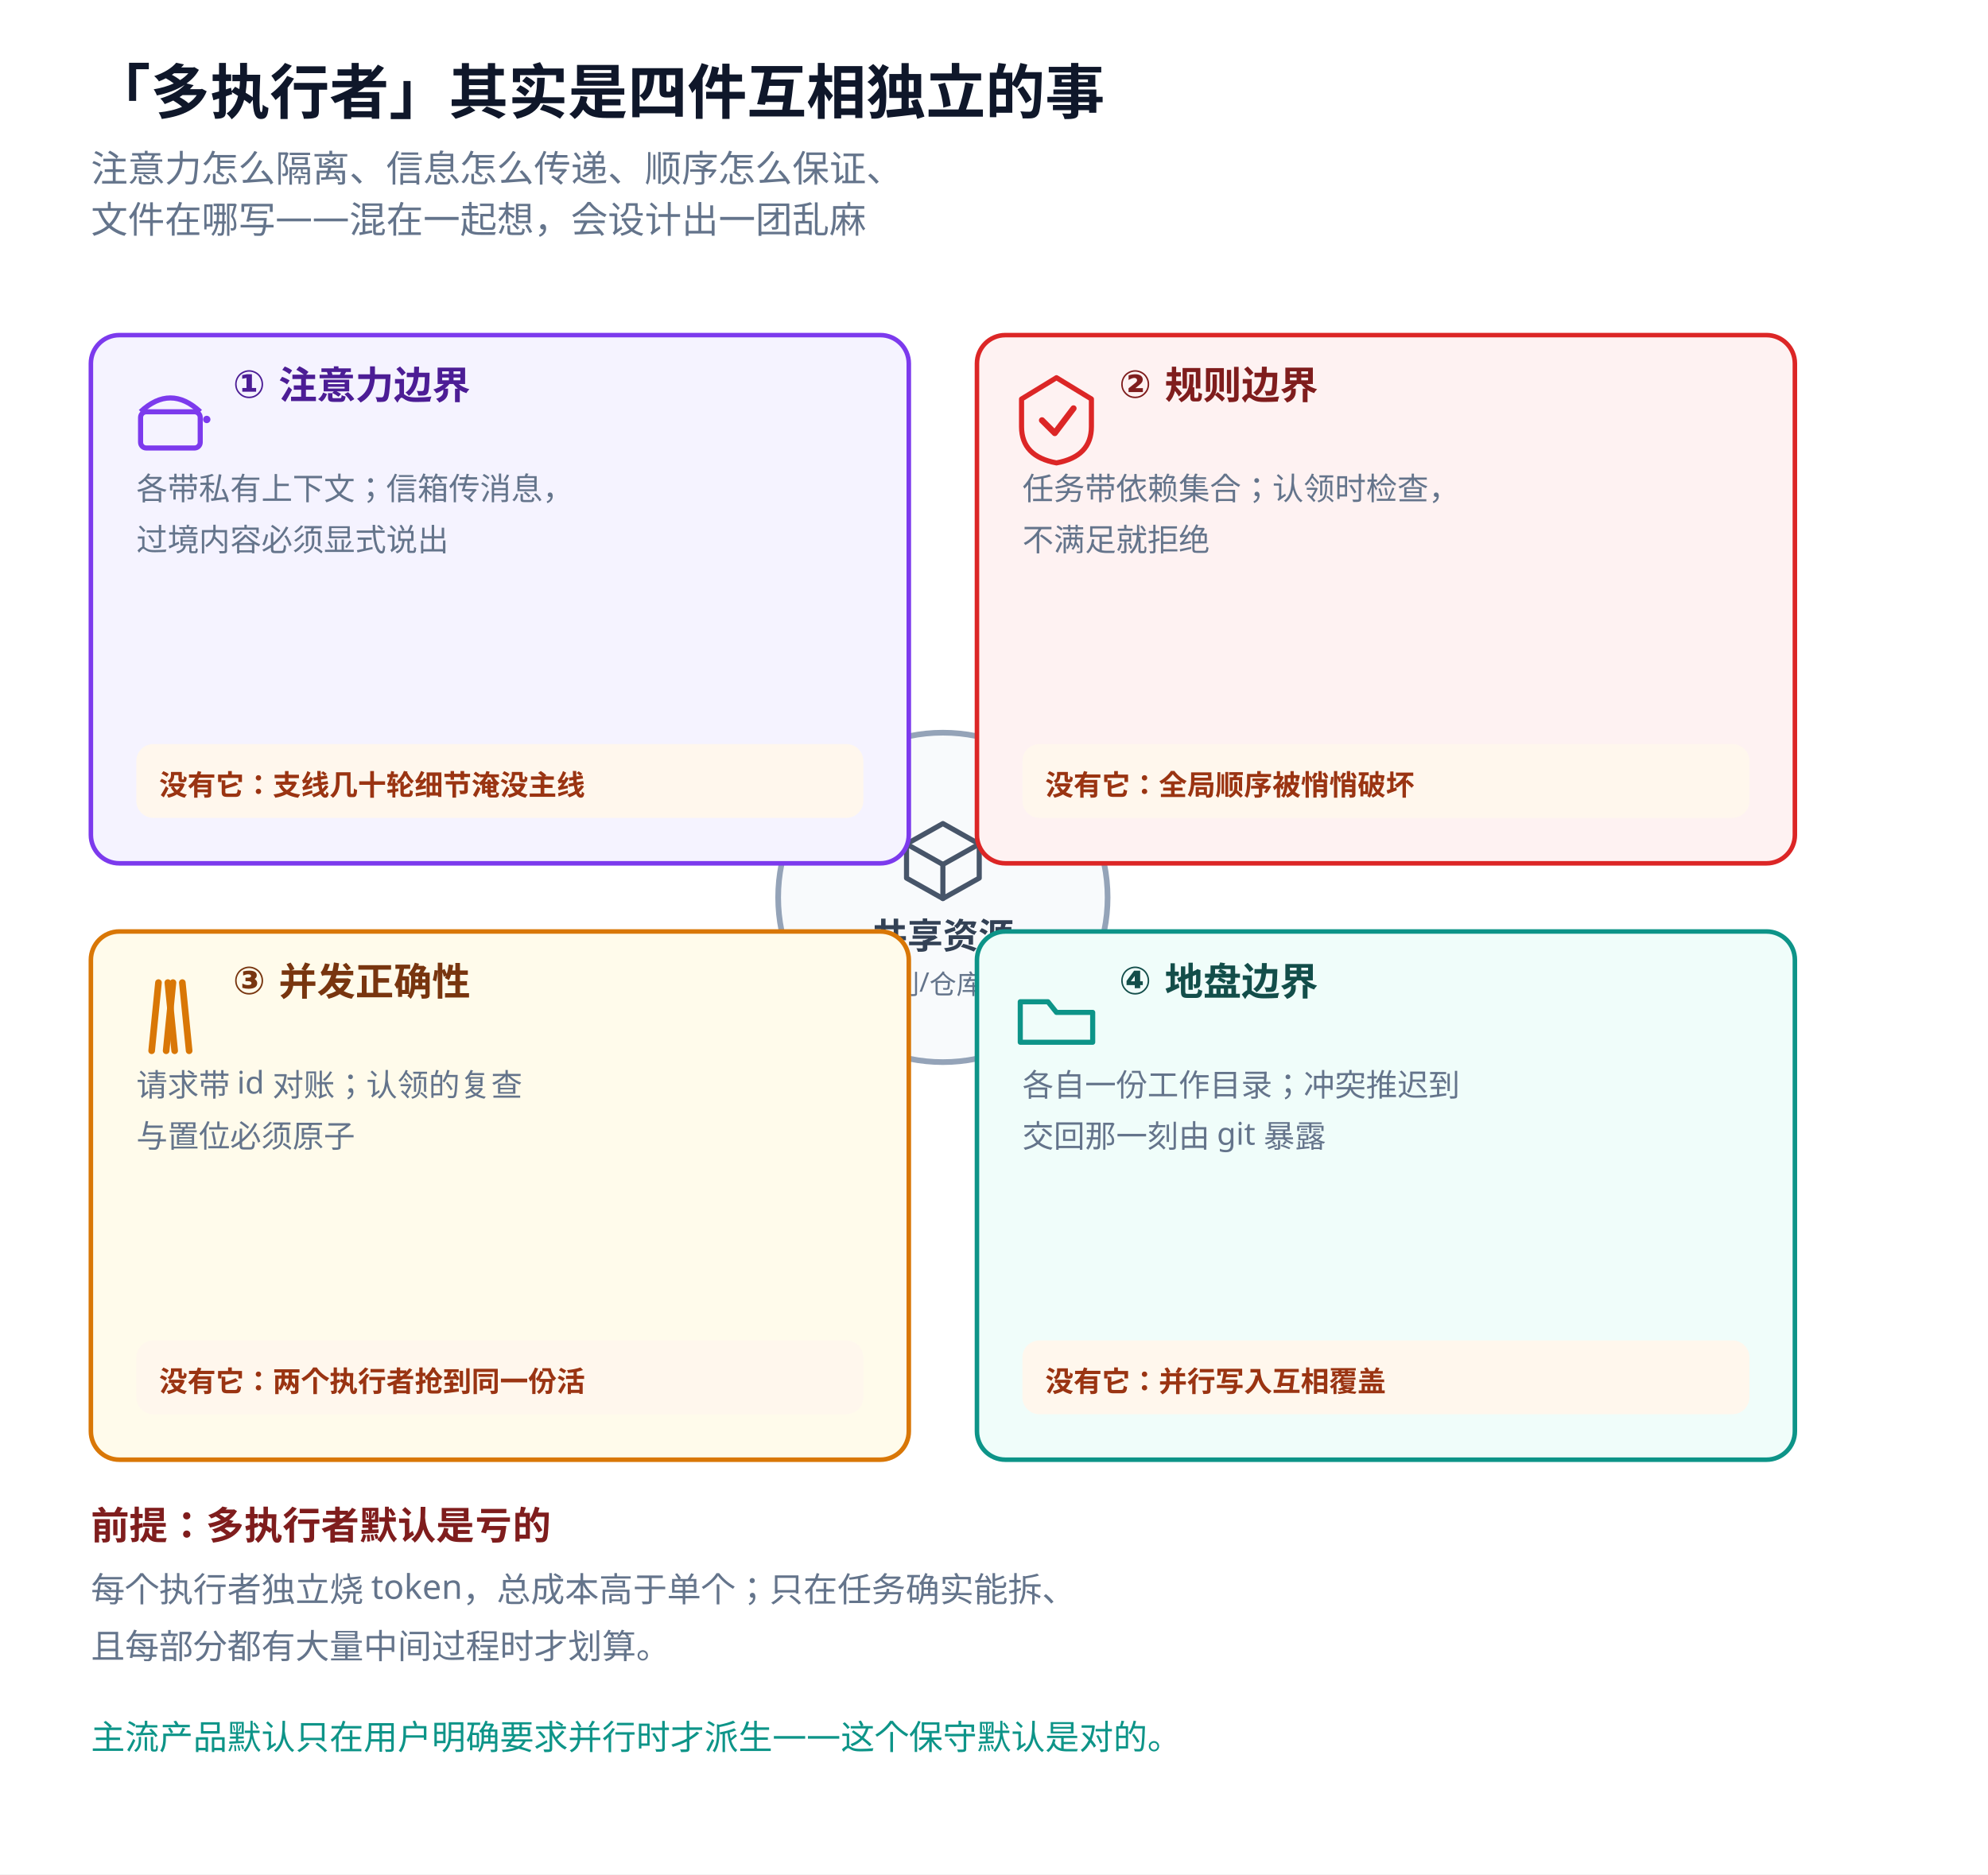
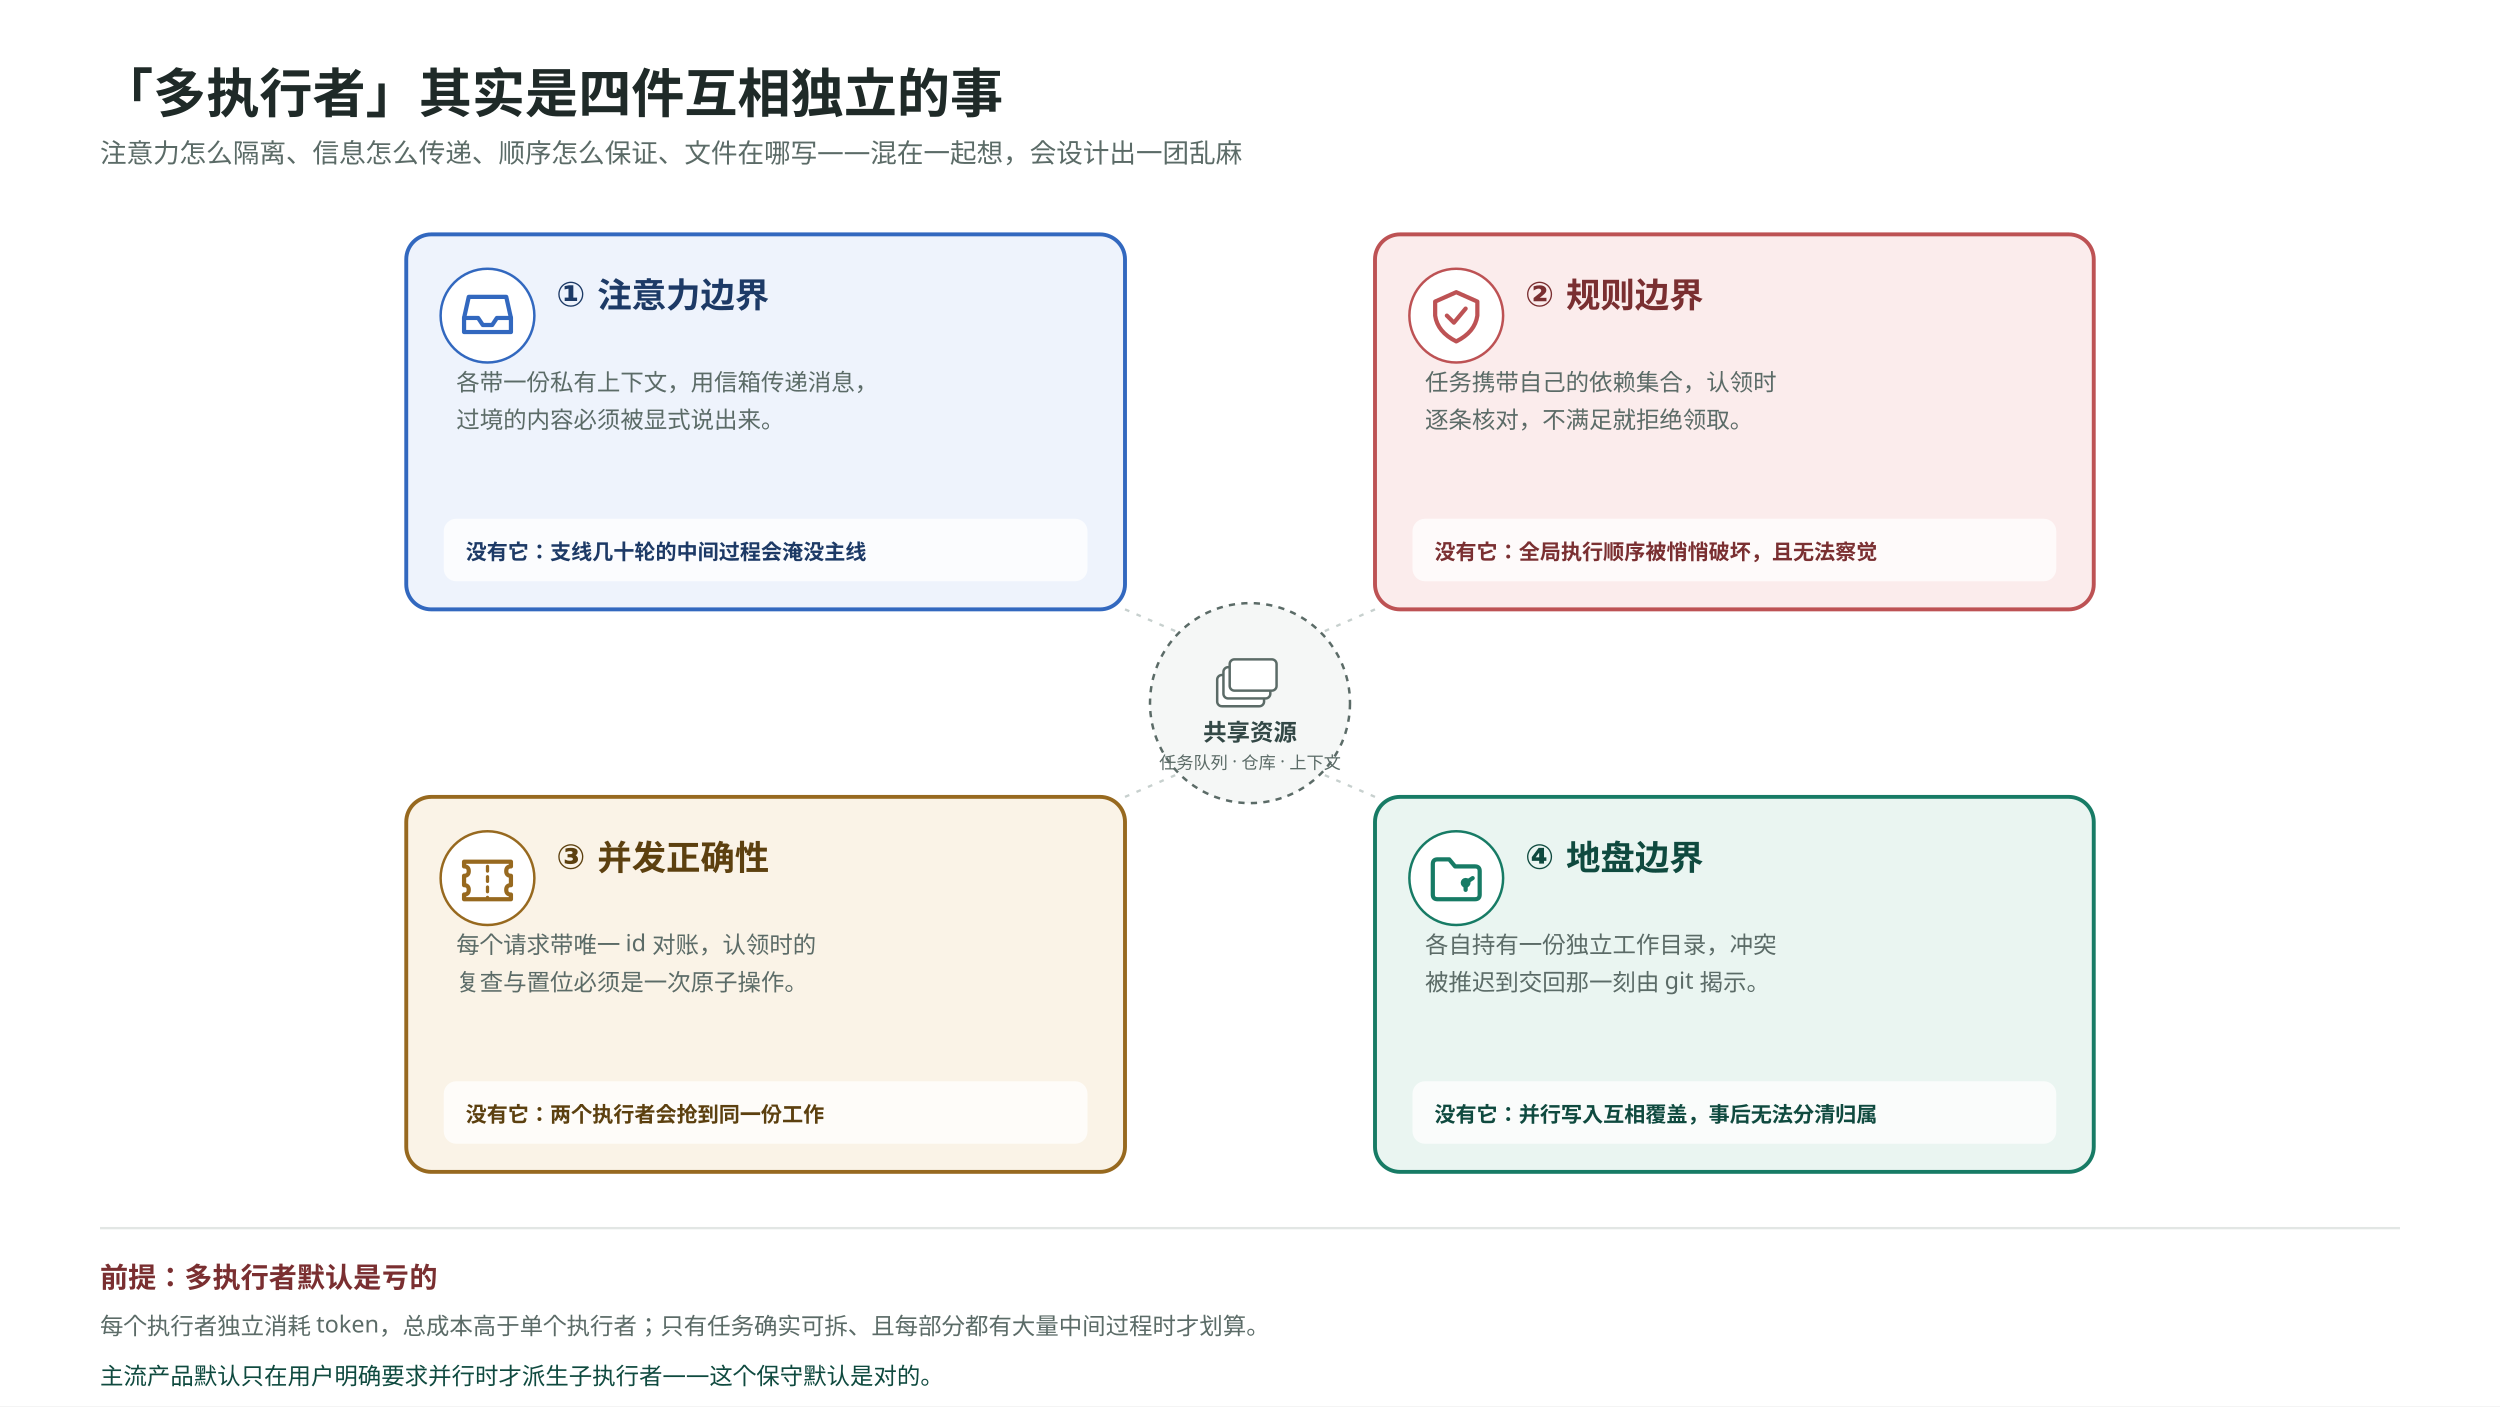
- <svg xmlns="http://www.w3.org/2000/svg" width="700" height="660" viewBox="0 0 700 660" font-family="'PingFang SC','Hiragino Sans GB','Heiti SC','Microsoft YaHei',sans-serif">
-   <rect width="700" height="660" fill="#ffffff" />
-   <defs>
-     <marker id="a" viewBox="0 0 10 10" refX="9" refY="5" markerWidth="7" markerHeight="7" orient="auto">
-       <path d="M0,0 L10,5 L0,10 z" fill="#94a3b8" />
-     </marker>
-   </defs>
-   <text x="32" y="40" font-size="21" fill="#0f172a" text-anchor="start" font-weight="600">「多执行者」其实是四件互相独立的事</text>
-   <text x="32" y="64" font-size="13" fill="#64748b" text-anchor="start" font-weight="400">注意力怎么隔离、信息怎么传递、顺序怎么保证、</text>
-   <text x="32" y="82" font-size="13" fill="#64748b" text-anchor="start" font-weight="400">文件在哪写——混在一起想，会设计出一团乱麻</text>
-   <circle cx="332.0" cy="316.0" r="58" fill="#f8fafc" stroke="#94a3b8" stroke-width="2" />
-   <path d="M319.2,297.2 L332.0,290.0 L344.8,297.2 L344.8,309.2 L332.0,316.4 L319.2,309.2 Z" fill="none" stroke="#475569" stroke-width="1.8" stroke-linejoin="round" />
-   <line x1="319.2" y1="297.2" x2="332.0" y2="304.4" stroke="#475569" stroke-width="1.8" stroke-linecap="round" />
-   <line x1="344.8" y1="297.2" x2="332.0" y2="304.4" stroke="#475569" stroke-width="1.8" stroke-linecap="round" />
-   <line x1="332.0" y1="304.4" x2="332.0" y2="316.4" stroke="#475569" stroke-width="1.8" stroke-linecap="round" />
-   <text x="332.0" y="334.0" font-size="12.5" fill="#334155" text-anchor="middle" font-weight="700">共享资源</text>
-   <text x="332.0" y="350.0" font-size="9.5" fill="#64748b" text-anchor="middle" font-weight="400">任务队列/仓库/上下文</text>
-   <rect x="32" y="118" width="288" height="186" rx="10" fill="#f5f3ff" stroke="#7c3aed" stroke-width="1.6" />
-   <rect x="49.5" y="145.0" width="21.0" height="12.75" rx="2" fill="none" stroke="#7c3aed" stroke-width="1.8" />
-   <path d="M49.5,145.0 Q60,135.25 70.5,145.0" fill="none" stroke="#7c3aed" stroke-width="1.8" />
-   <circle cx="72.8" cy="147.7" r="1.3" fill="#7c3aed" />
-   <text x="82" y="140" font-size="13.5" fill="#4c1d95" text-anchor="start" font-weight="700">① 注意力边界</text>
-   <text x="48" y="176" font-size="11" fill="#64748b" text-anchor="start" font-weight="400">各带私有上下文；信箱传消息，</text>
-   <text x="48" y="194" font-size="11" fill="#64748b" text-anchor="start" font-weight="400">过境内容必须显式说出</text>
-   <rect x="48" y="262" width="256" height="26" rx="6" fill="#fff7ed" stroke="none" stroke-width="1.6" />
-   <text x="56" y="280" font-size="10" fill="#9a3412" text-anchor="start" font-weight="600">没有它：支线几十轮细节淹没主线</text>
-   <rect x="344" y="118" width="288" height="186" rx="10" fill="#fef2f2" stroke="#dc2626" stroke-width="1.6" />
-   <path d="M372,133 L384.3,140.5 L384.3,150.25 Q384.3,160.75 372,163 Q359.7,160.75 359.7,150.25 L359.7,140.5 Z" fill="none" stroke="#dc2626" stroke-width="1.8" stroke-linejoin="round" />
-   <path d="M366.9,148 L371.4,152.5 L378.0,143.8" fill="none" stroke="#dc2626" stroke-width="2.16" stroke-linecap="round" stroke-linejoin="round" />
-   <text x="394" y="140" font-size="13.5" fill="#7f1d1d" text-anchor="start" font-weight="700">② 规则边界</text>
-   <text x="360" y="176" font-size="11" fill="#64748b" text-anchor="start" font-weight="400">任务带依赖集合；认领时检查，</text>
-   <text x="360" y="194" font-size="11" fill="#64748b" text-anchor="start" font-weight="400">不满足就拒绝</text>
-   <rect x="360" y="262" width="256" height="26" rx="6" fill="#fff7ed" stroke="none" stroke-width="1.6" />
-   <text x="368" y="280" font-size="10" fill="#9a3412" text-anchor="start" font-weight="600">没有它：全局顺序被悄悄破坏</text>
-   <rect x="32" y="328" width="288" height="186" rx="10" fill="#fffbeb" stroke="#d97706" stroke-width="1.6" />
-   <line x1="55.8" y1="346.0" x2="53.4" y2="370.0" stroke="#d97706" stroke-width="2.34" stroke-linecap="round" />
-   <line x1="60.9" y1="346.0" x2="58.5" y2="370.0" stroke="#d97706" stroke-width="2.34" stroke-linecap="round" />
-   <line x1="59.1" y1="346.0" x2="61.5" y2="370.0" stroke="#d97706" stroke-width="2.34" stroke-linecap="round" />
-   <line x1="64.2" y1="346.0" x2="66.6" y2="370.0" stroke="#d97706" stroke-width="2.34" stroke-linecap="round" />
-   <text x="82" y="350" font-size="13.5" fill="#78350f" text-anchor="start" font-weight="700">③ 并发正确性</text>
-   <text x="48" y="386" font-size="11" fill="#64748b" text-anchor="start" font-weight="400">请求带 id 对账；认领的复查</text>
-   <text x="48" y="404" font-size="11" fill="#64748b" text-anchor="start" font-weight="400">与置位必须原子</text>
-   <rect x="48" y="472" width="256" height="26" rx="6" fill="#fff7ed" stroke="none" stroke-width="1.6" />
-   <text x="56" y="490" font-size="10" fill="#9a3412" text-anchor="start" font-weight="600">没有它：两个执行者抢到同一份活</text>
-   <rect x="344" y="328" width="288" height="186" rx="10" fill="#f0fdfa" stroke="#0d9488" stroke-width="1.6" />
-   <path d="M359.25,367.0 L359.25,352.75 L369.0,352.75 L372,356.5 L384.75,356.5 L384.75,367.0 Z" fill="none" stroke="#0d9488" stroke-width="1.8" stroke-linejoin="round" />
-   <text x="394" y="350" font-size="13.5" fill="#134e4a" text-anchor="start" font-weight="700">④ 地盘边界</text>
-   <text x="360" y="386" font-size="11" fill="#64748b" text-anchor="start" font-weight="400">各自一份工作目录；冲突推迟到</text>
-   <text x="360" y="404" font-size="11" fill="#64748b" text-anchor="start" font-weight="400">交回那一刻由 git 暴露</text>
-   <rect x="360" y="472" width="256" height="26" rx="6" fill="#fff7ed" stroke="none" stroke-width="1.6" />
-   <text x="368" y="490" font-size="10" fill="#9a3412" text-anchor="start" font-weight="600">没有它：并行写入互相覆盖</text>
-   <text x="32" y="542" font-size="13.5" fill="#7f1d1d" text-anchor="start" font-weight="700">前提：多执行者默认是亏的</text>
-   <text x="32" y="564" font-size="12" fill="#64748b" text-anchor="start" font-weight="400">每个执行者独立烧 token，总成本高于单个；只在任务确实能拆、</text>
-   <text x="32" y="584" font-size="12" fill="#64748b" text-anchor="start" font-weight="400">且每部分都有大量中间过程时才划算。</text>
-   <text x="32" y="616" font-size="12" fill="#0d9488" text-anchor="start" font-weight="400">主流产品默认只在用户明确要求并行时才派生——这个保守默认是对的。</text>
+ <svg xmlns="http://www.w3.org/2000/svg" width="1600" height="900" viewBox="0 0 1600 900">
+   <style>text{font-family:'PingFang SC','Hiragino Sans GB','Heiti SC','Microsoft YaHei',sans-serif;letter-spacing:0}</style>
+   <rect width="1600" height="900" fill="#ffffff" />
+   <text x="64" y="72" font-size="34" fill="#1f2a28" text-anchor="start" font-weight="650">「多执行者」其实是四件互相独立的事</text>
+   <text x="64" y="104" font-size="17" fill="#5b6b67" text-anchor="start" font-weight="400">注意力怎么隔离、信息怎么传递、顺序怎么保证、文件在哪写——混在一起想，会设计出一团乱麻</text>
+   <line x1="720" y1="390" x2="755.2" y2="405.2" stroke="#c7d0ce" stroke-width="1.5" stroke-dasharray="3 5" />
+   <line x1="880" y1="390" x2="844.8" y2="405.2" stroke="#c7d0ce" stroke-width="1.5" stroke-dasharray="3 5" />
+   <line x1="720" y1="510" x2="755.2" y2="494.8" stroke="#c7d0ce" stroke-width="1.5" stroke-dasharray="3 5" />
+   <line x1="880" y1="510" x2="844.8" y2="494.8" stroke="#c7d0ce" stroke-width="1.5" stroke-dasharray="3 5" />
+   <circle cx="800.0" cy="450.0" r="64" fill="#f5f7f6" stroke="#5b6b67" stroke-width="1.6" stroke-dasharray="4 4" />
+   <rect x="779.0" y="432.0" width="30" height="20" rx="3" fill="#ffffff" stroke="#5b6b67" stroke-width="1.6" />
+   <rect x="783.0" y="427.0" width="30" height="20" rx="3" fill="#ffffff" stroke="#5b6b67" stroke-width="1.6" />
+   <rect x="787.0" y="422.0" width="30" height="20" rx="3" fill="#ffffff" stroke="#5b6b67" stroke-width="1.6" />
+   <text x="800.0" y="474.0" font-size="15" fill="#334846" text-anchor="middle" font-weight="650">共享资源</text>
+   <text x="800.0" y="492.0" font-size="11" fill="#5b6b67" text-anchor="middle" font-weight="400">任务队列 · 仓库 · 上下文</text>
+   <rect x="260" y="150" width="460" height="240" rx="16" fill="#eef3fc" stroke="#3268bf" stroke-width="2.5" />
+   <circle cx="312" cy="202" r="30" fill="#ffffff" stroke="#3268bf" stroke-width="1.6" />
+   <g transform="translate(294.0,184.0) scale(1.5)" fill="none" stroke="#3268bf" stroke-width="1.8" stroke-linecap="round" stroke-linejoin="round">
+     <path d="M4,4 H20 L22,13 V19 H2 V13 Z" />
+     <path d="M2,13 H8 L10,16 H14 L16,13 H22" />
+   </g>
+   <text x="356" y="196" font-size="22" fill="#1d3a66" text-anchor="start" font-weight="650">① 注意力边界</text>
+   <text x="292" y="250" font-size="15" fill="#5b6b67" text-anchor="start" font-weight="400">各带一份私有上下文，用信箱传递消息，</text>
+   <text x="292" y="274" font-size="15" fill="#5b6b67" text-anchor="start" font-weight="400">过境的内容必须被显式说出来。</text>
+   <rect x="284" y="332" width="412" height="40" rx="8" fill="#ffffff" opacity="0.75" />
+   <text x="298" y="358" font-size="13.5" fill="#1d3a66" text-anchor="start" font-weight="600">没有它：支线几十轮的中间过程会淹没主线</text>
+   <rect x="880" y="150" width="460" height="240" rx="16" fill="#fbecec" stroke="#bd5254" stroke-width="2.5" />
+   <circle cx="932" cy="202" r="30" fill="#ffffff" stroke="#bd5254" stroke-width="1.6" />
+   <g transform="translate(914.0,184.0) scale(1.5)" fill="none" stroke="#bd5254" stroke-width="1.8" stroke-linecap="round" stroke-linejoin="round">
+     <path d="M12,2 L21,6 V12 Q20,19 12,23 Q4,19 3,12 V6 Z" />
+     <path d="M8,12 L11,15 L16,9" />
+   </g>
+   <text x="976" y="196" font-size="22" fill="#7a2f31" text-anchor="start" font-weight="650">② 规则边界</text>
+   <text x="912" y="250" font-size="15" fill="#5b6b67" text-anchor="start" font-weight="400">任务携带自己的依赖集合，认领时</text>
+   <text x="912" y="274" font-size="15" fill="#5b6b67" text-anchor="start" font-weight="400">逐条核对，不满足就拒绝领取。</text>
+   <rect x="904" y="332" width="412" height="40" rx="8" fill="#ffffff" opacity="0.75" />
+   <text x="918" y="358" font-size="13.5" fill="#7a2f31" text-anchor="start" font-weight="600">没有它：全局执行顺序被悄悄破坏，且无法察觉</text>
+   <rect x="260" y="510" width="460" height="240" rx="16" fill="#faf3e7" stroke="#97691f" stroke-width="2.5" />
+   <circle cx="312" cy="562" r="30" fill="#ffffff" stroke="#97691f" stroke-width="1.6" />
+   <g transform="translate(294.0,544.0) scale(1.5)" fill="none" stroke="#97691f" stroke-width="1.8" stroke-linecap="round" stroke-linejoin="round">
+     <path d="M2,7 Q4,7 4,9 Q4,11 2,11 V15 Q4,15 4,17 Q4,19 2,19 V21 H22 V19 Q20,19 20,17 Q20,15 22,15 V11 Q20,11 20,9 Q20,7 22,7 V5 H2 Z" />
+     <line x1="12" y1="7" x2="12" y2="21" stroke-dasharray="2 2.4" stroke-width="1.4" />
+   </g>
+   <text x="356" y="556" font-size="22" fill="#5c400f" text-anchor="start" font-weight="650">③ 并发正确性</text>
+   <text x="292" y="610" font-size="15" fill="#5b6b67" text-anchor="start" font-weight="400">每个请求带唯一 id 对账，认领时的</text>
+   <text x="292" y="634" font-size="15" fill="#5b6b67" text-anchor="start" font-weight="400">复查与置位必须是一次原子操作。</text>
+   <rect x="284" y="692" width="412" height="40" rx="8" fill="#ffffff" opacity="0.75" />
+   <text x="298" y="718" font-size="13.5" fill="#5c400f" text-anchor="start" font-weight="600">没有它：两个执行者会抢到同一份工作</text>
+   <rect x="880" y="510" width="460" height="240" rx="16" fill="#eaf5f1" stroke="#177b65" stroke-width="2.5" />
+   <circle cx="932" cy="562" r="30" fill="#ffffff" stroke="#177b65" stroke-width="1.6" />
+   <g transform="translate(914.0,544.0) scale(1.5)" fill="none" stroke="#177b65" stroke-width="1.8" stroke-linecap="round" stroke-linejoin="round">
+     <path d="M2,19 V6 Q2,4 4,4 H9 L11.5,7 H20 Q22,7 22,9 V19 Q22,21 20,21 H4 Q2,21 2,19 Z" />
+     <circle cx="16" cy="14" r="1.2" fill="#177b65" />
+     <path d="M16,14 V17 M16,14 L19,12" />
+   </g>
+   <text x="976" y="556" font-size="22" fill="#0f4a3f" text-anchor="start" font-weight="650">④ 地盘边界</text>
+   <text x="912" y="610" font-size="15" fill="#5b6b67" text-anchor="start" font-weight="400">各自持有一份独立工作目录，冲突</text>
+   <text x="912" y="634" font-size="15" fill="#5b6b67" text-anchor="start" font-weight="400">被推迟到交回那一刻由 git 揭示。</text>
+   <rect x="904" y="692" width="412" height="40" rx="8" fill="#ffffff" opacity="0.75" />
+   <text x="918" y="718" font-size="13.5" fill="#0f4a3f" text-anchor="start" font-weight="600">没有它：并行写入互相覆盖，事后无法分清归属</text>
+   <line x1="64" y1="786" x2="1536" y2="786" stroke="#e2e6e4" stroke-width="1.5" />
+   <text x="64" y="824" font-size="18" fill="#7a2f31" text-anchor="start" font-weight="650">前提：多执行者默认是亏的</text>
+   <text x="64" y="854" font-size="15" fill="#5b6b67" text-anchor="start" font-weight="400">每个执行者独立消耗 token，总成本高于单个执行者；只有任务确实可拆、且每部分都有大量中间过程时才划算。</text>
+   <text x="64" y="886" font-size="15" fill="#0f4a3f" text-anchor="start" font-weight="400">主流产品默认只在用户明确要求并行时才派生子执行者——这个保守默认是对的。</text>
</svg>
